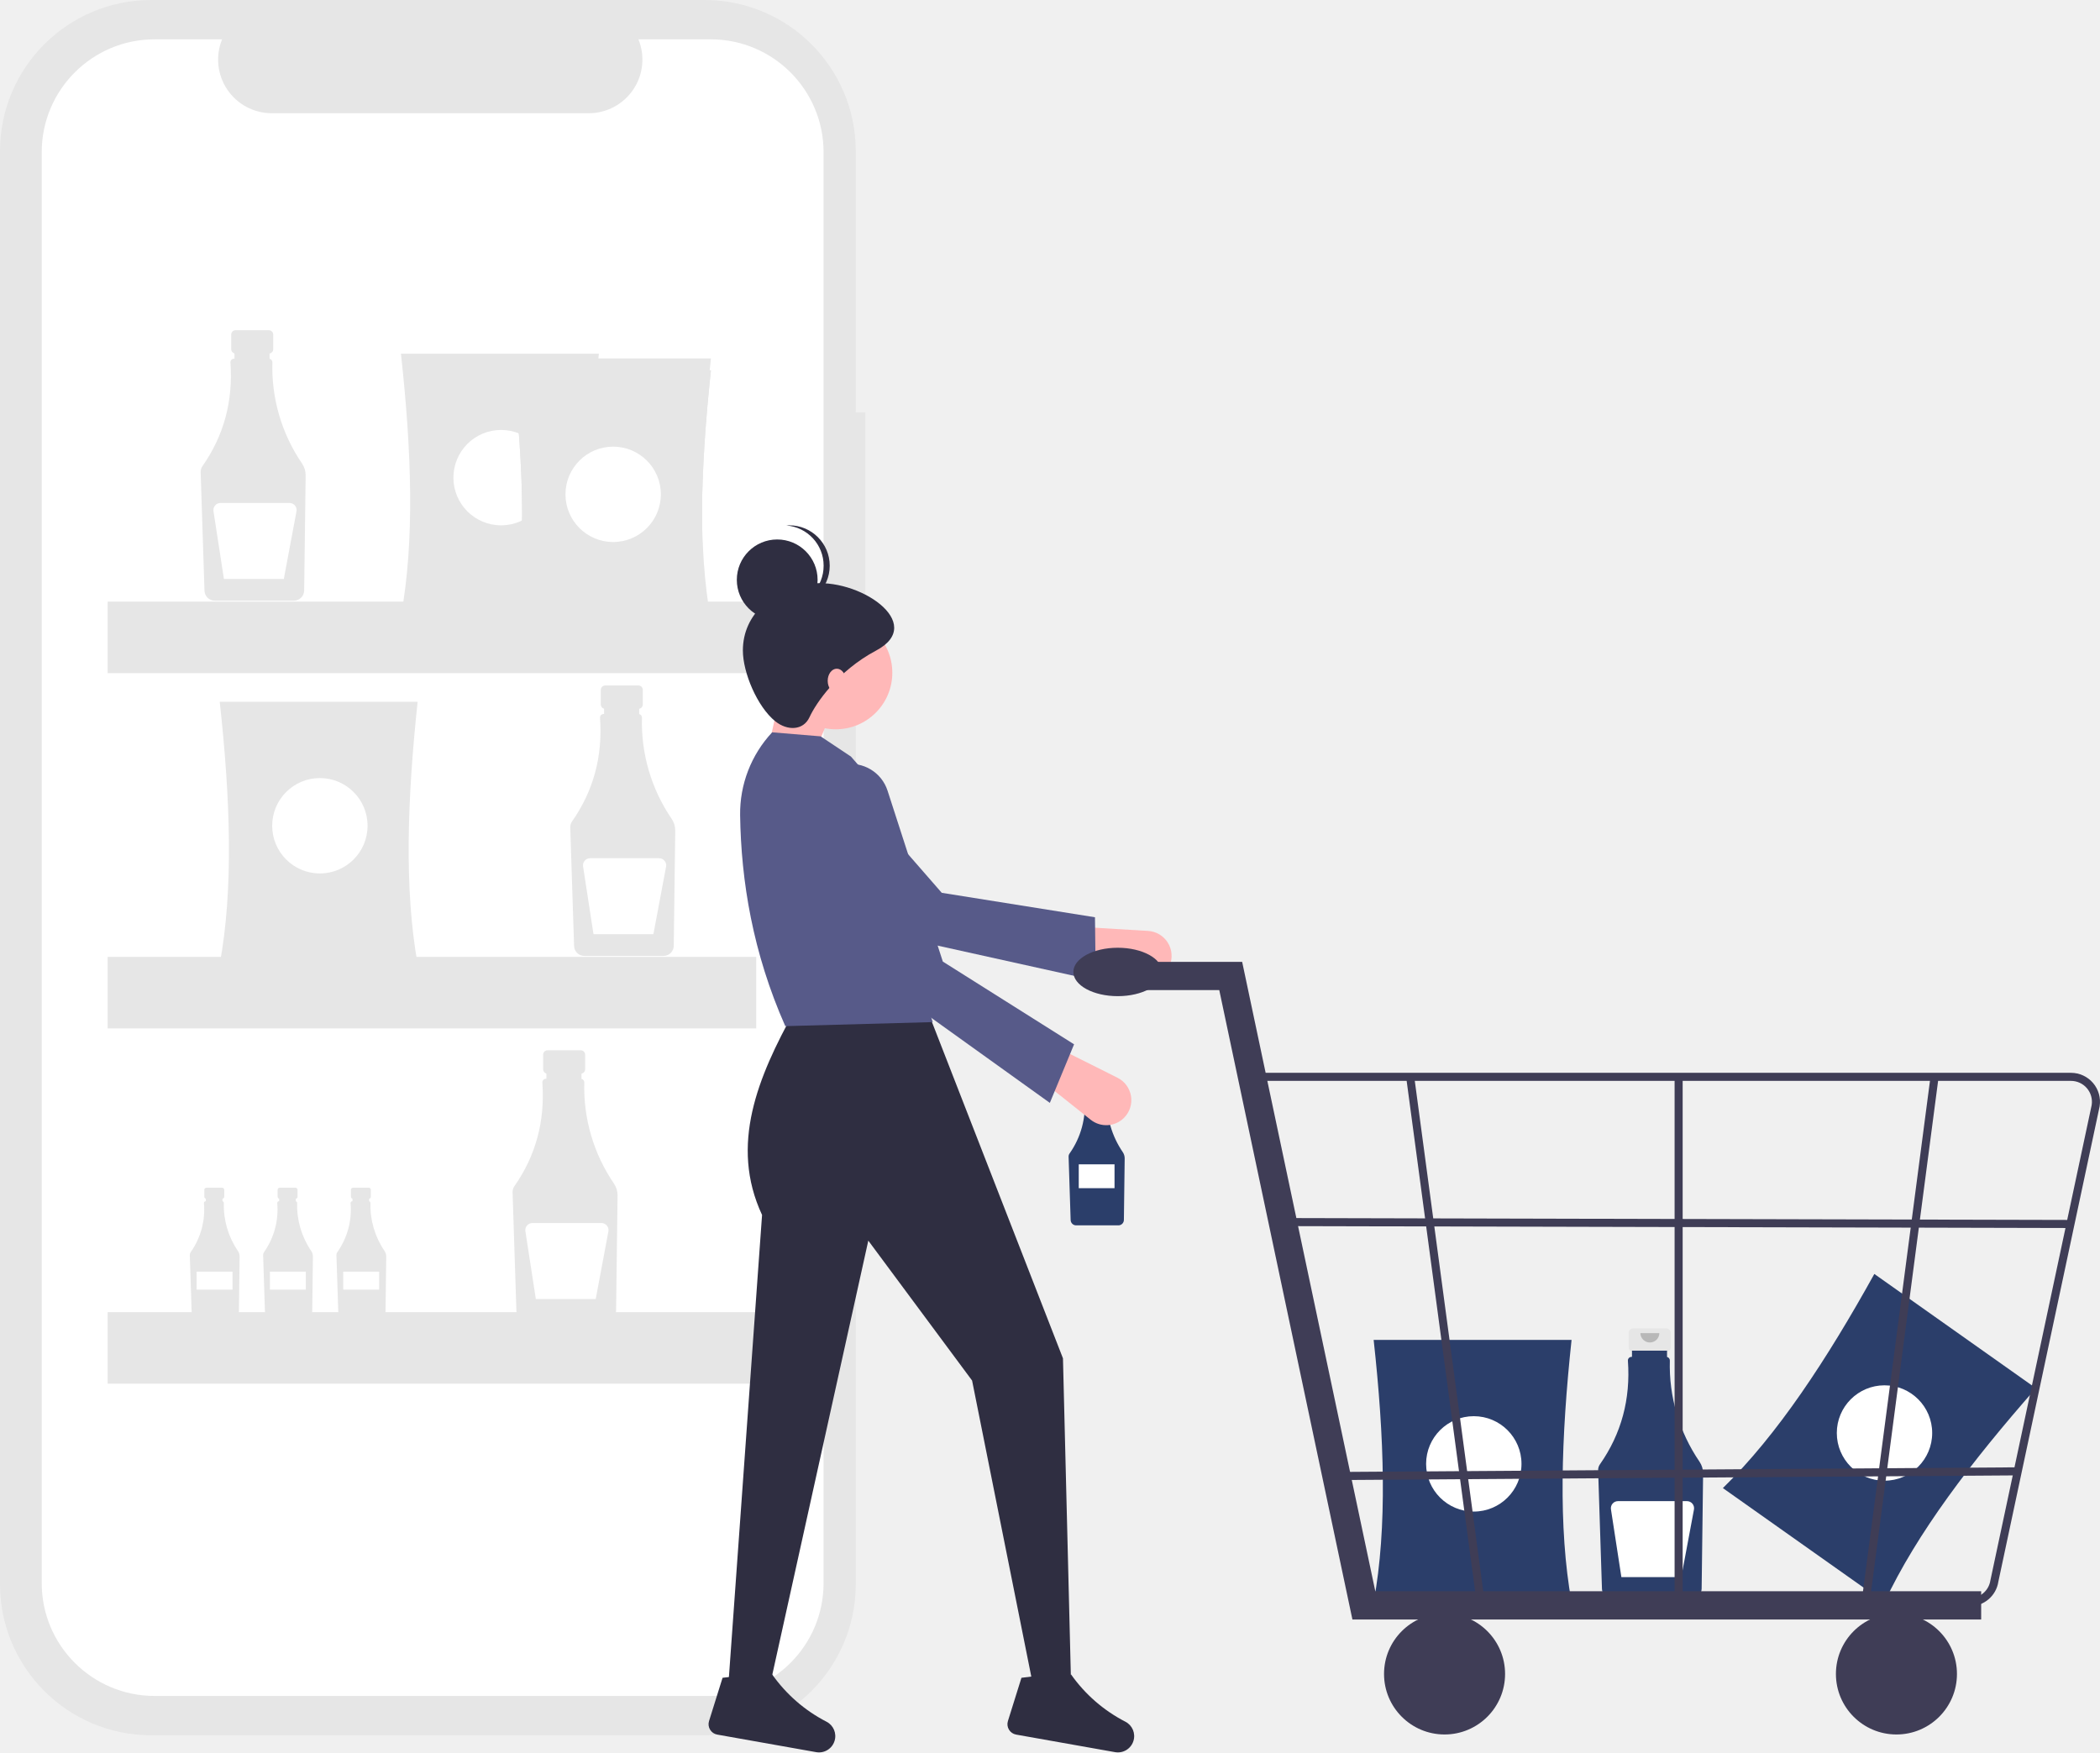
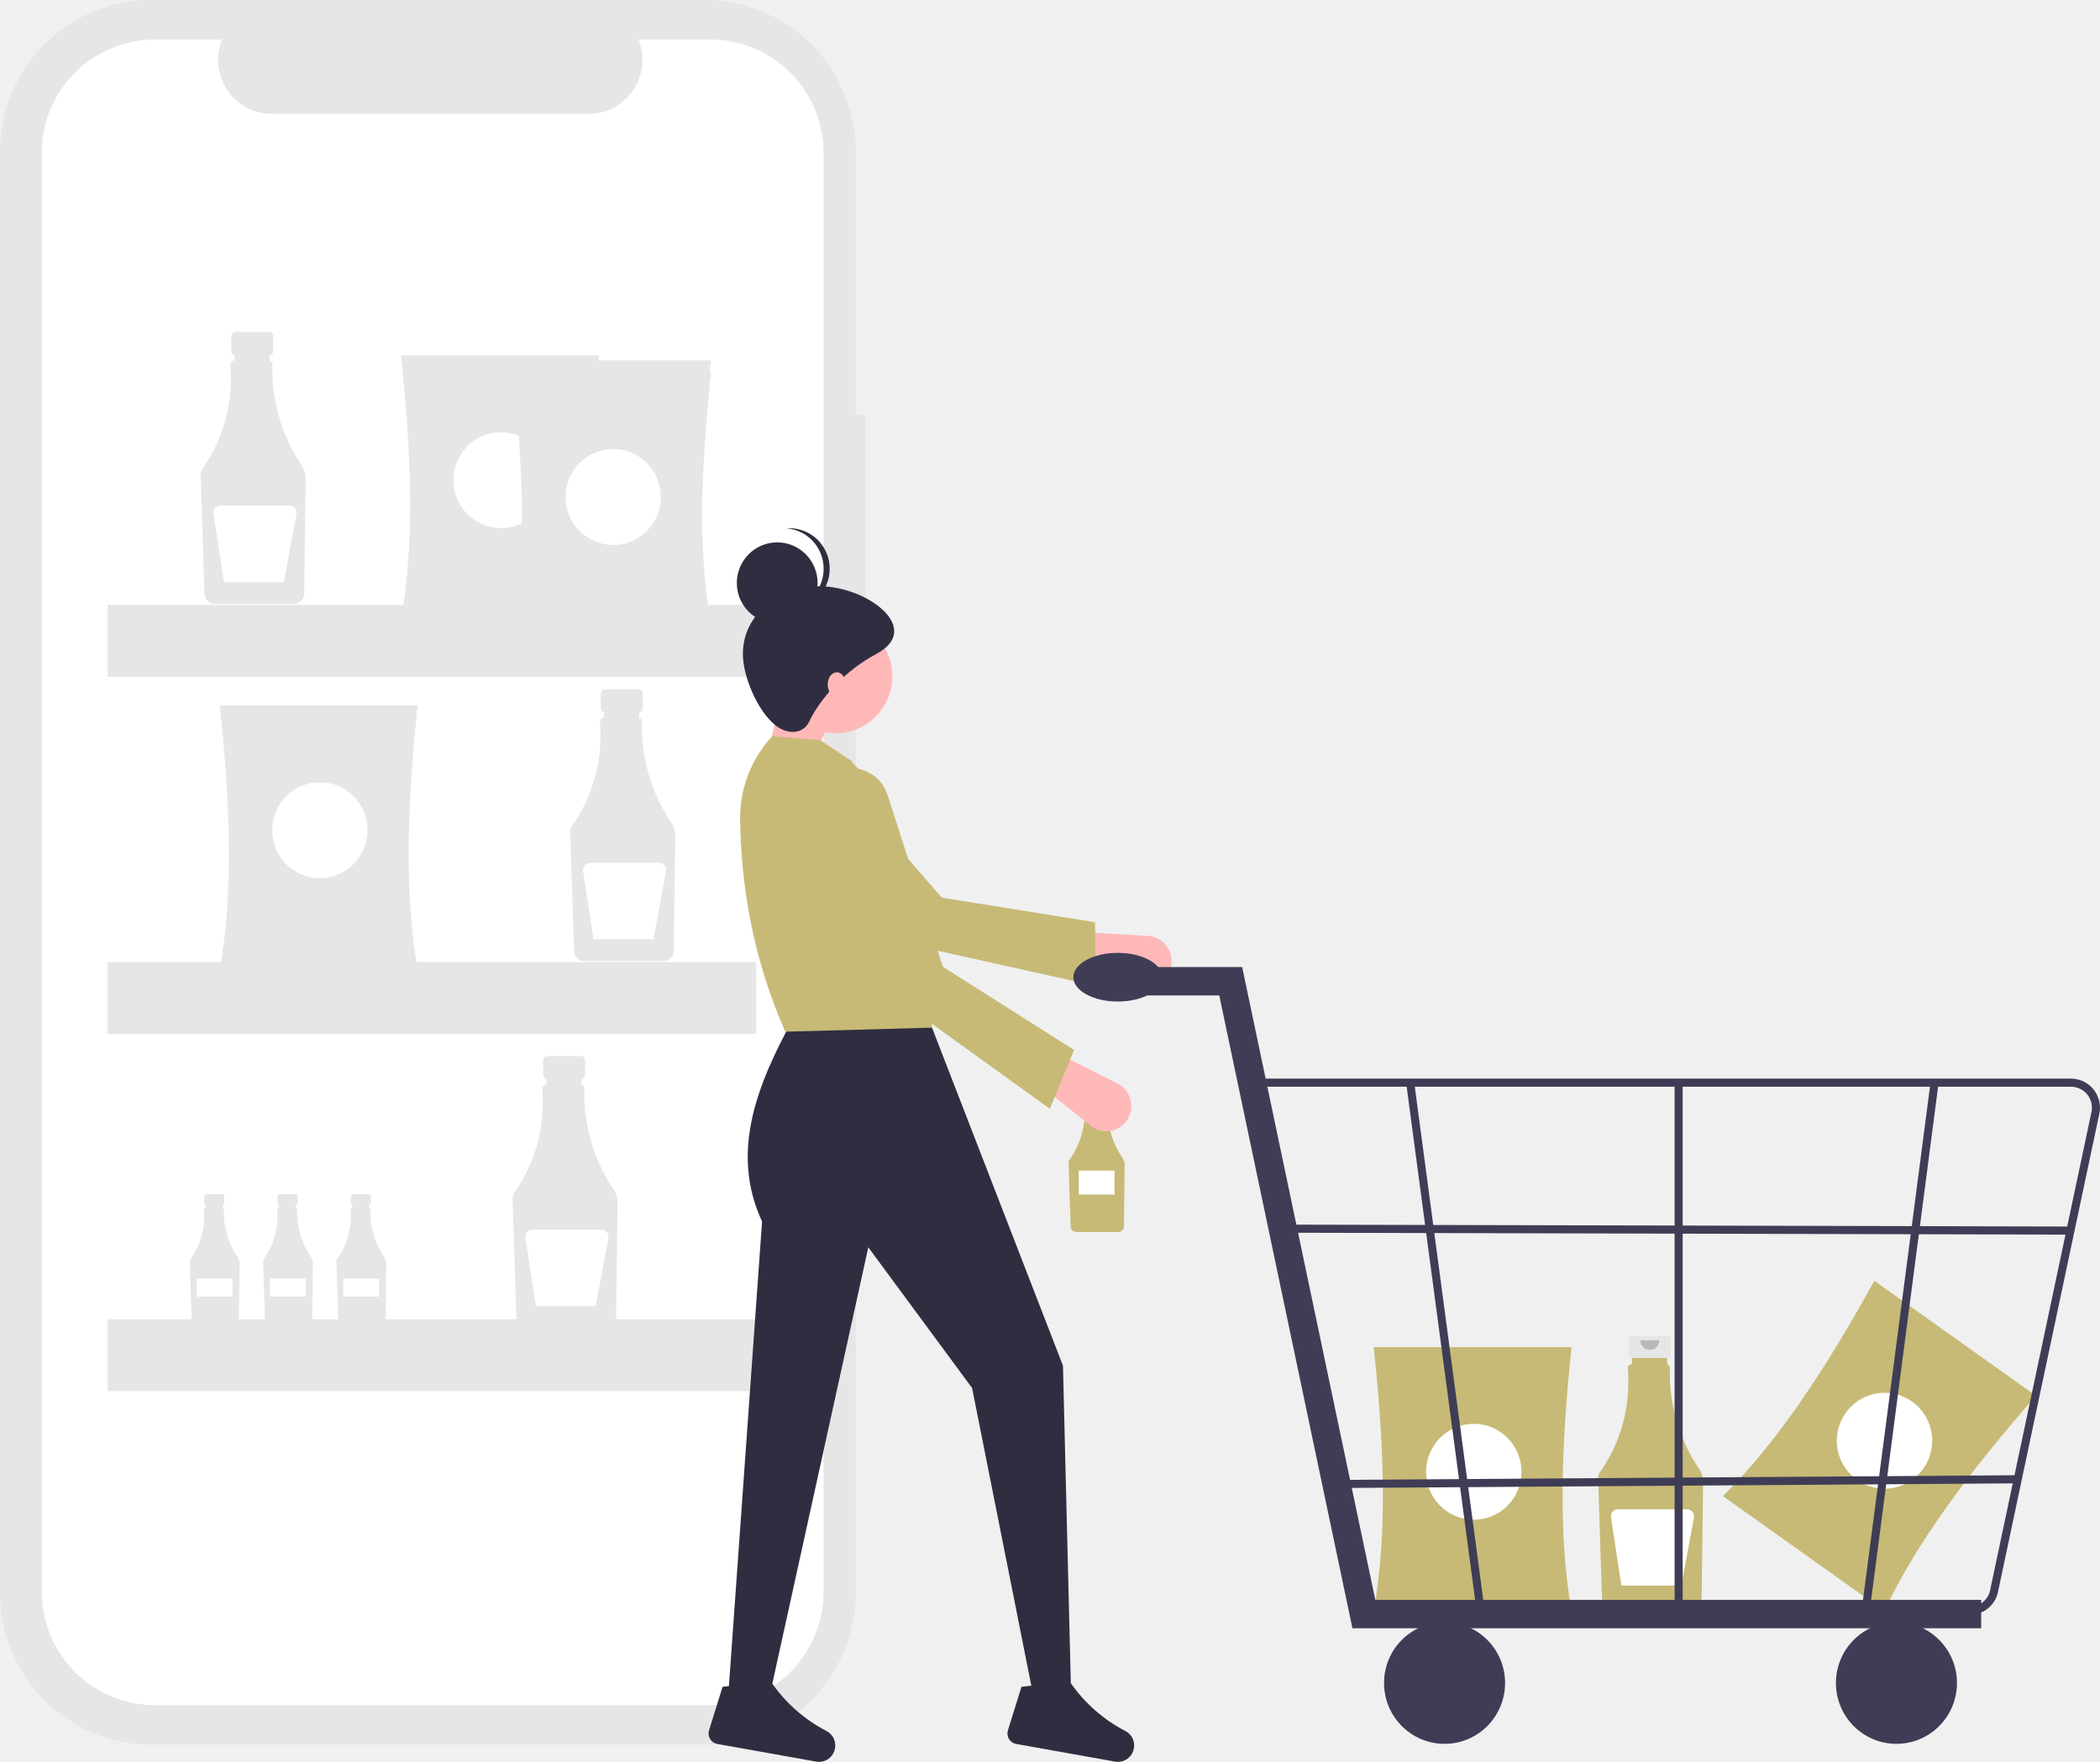
- <svg xmlns="http://www.w3.org/2000/svg" data-name="Layer 1" width="888" height="741.048" viewBox="0 0 888 741.048">
-   <path d="M521.896,253.856H517.864v-110.453a63.927,63.927,0,0,0-63.927-63.927H219.927A63.927,63.927,0,0,0,156,143.403V749.357A63.927,63.927,0,0,0,219.927,813.284H453.937a63.927,63.927,0,0,0,63.927-63.927V332.478h4.032Z" transform="translate(-156 -79.47583)" fill="#e6e6e6" />
-   <path d="M456.516,96.107h-30.546a22.681,22.681,0,0,1-21,31.247H270.91a22.681,22.681,0,0,1-21-31.247h-28.53a47.74,47.74,0,0,0-47.74,47.74V748.912a47.74,47.74,0,0,0,47.74,47.74H456.516a47.74,47.74,0,0,0,47.74-47.74V143.848A47.74,47.74,0,0,0,456.516,96.107Z" transform="translate(-156 -79.47583)" fill="#fff" />
-   <path d="M269.672,219.111H255.633a1.861,1.861,0,0,0-1.861,1.861v6.162a1.861,1.861,0,0,0,1.861,1.861h2.327v9.233h9.386v-9.233h2.327a1.861,1.861,0,0,0,1.861-1.861v-6.162A1.861,1.861,0,0,0,269.672,219.111Z" transform="translate(-156 -79.47583)" fill="#e6e6e6" />
-   <path d="M283.734,275.507a72.178,72.178,0,0,1-12.557-42.794,1.522,1.522,0,0,0-1.188-1.519v-2.663H255.162v2.626h-.204a1.521,1.521,0,0,0-1.519,1.523q0.0.055.004.111,1.752,24.425-11.833,43.808a4.193,4.193,0,0,0-.759,2.541l1.621,50.151a4.341,4.341,0,0,0,4.304,4.19h33.537a4.343,4.343,0,0,0,4.307-4.264l.625-48.693A8.788,8.788,0,0,0,283.734,275.507Z" transform="translate(-156 -79.47583)" fill="#e6e6e6" />
-   <path d="M278.425,292.166H249.234a2.997,2.997,0,0,0-2.962,3.453l4.411,28.673h25.33l5.358-28.577a2.997,2.997,0,0,0-2.946-3.549Z" transform="translate(-156 -79.47583)" fill="#fff" />
-   <path d="M425.957,369.345H411.917a1.861,1.861,0,0,0-1.861,1.861v6.162a1.861,1.861,0,0,0,1.861,1.861h2.327v9.233h9.386V379.23h2.327a1.861,1.861,0,0,0,1.861-1.861v-6.162A1.861,1.861,0,0,0,425.957,369.345Z" transform="translate(-156 -79.47583)" fill="#e6e6e6" />
-   <path d="M440.019,425.742a72.178,72.178,0,0,1-12.557-42.794,1.522,1.522,0,0,0-1.188-1.519V378.767H411.446v2.626h-.204a1.521,1.521,0,0,0-1.519,1.523q0.0.055.004.111,1.752,24.425-11.833,43.808a4.193,4.193,0,0,0-.759,2.541l1.621,50.151a4.341,4.341,0,0,0,4.304,4.19h33.537a4.343,4.343,0,0,0,4.307-4.264l.625-48.693A8.788,8.788,0,0,0,440.019,425.742Z" transform="translate(-156 -79.47583)" fill="#e6e6e6" />
-   <path d="M434.71,442.401H405.518a2.997,2.997,0,0,0-2.962,3.453l4.411,28.673h25.33l5.358-28.577a2.997,2.997,0,0,0-2.946-3.549Z" transform="translate(-156 -79.47583)" fill="#fff" />
-   <path d="M249.935,581.733h-6.659a.883.883,0,0,0-.883.883v2.923a.883.883,0,0,0,.883.883h1.104v4.38h4.452v-4.38H249.935a.883.883,0,0,0,.883-.883v-2.923A.883.883,0,0,0,249.935,581.733Z" transform="translate(-156 -79.47583)" fill="#e6e6e6" />
-   <path d="M256.605,608.484a34.237,34.237,0,0,1-5.956-20.299.722.722,0,0,0-.564-.721v-1.263H243.052v1.245h-.097a.722.722,0,0,0-.721.723q0,.026.002.053a31.246,31.246,0,0,1-5.613,20.78,1.989,1.989,0,0,0-.36,1.205l.769,23.789a2.059,2.059,0,0,0,2.042,1.988h15.908a2.06,2.06,0,0,0,2.043-2.023l.296-23.097A4.168,4.168,0,0,0,256.605,608.484Z" transform="translate(-156 -79.47583)" fill="#e6e6e6" />
-   <rect x="83.137" y="537.753" width="15.179" height="7.59" fill="#fff" />
-   <path d="M280.935,581.733h-6.659a.883.883,0,0,0-.883.883v2.923a.883.883,0,0,0,.883.883h1.104v4.38h4.452v-4.38H280.935a.883.883,0,0,0,.883-.883v-2.923A.883.883,0,0,0,280.935,581.733Z" transform="translate(-156 -79.47583)" fill="#e6e6e6" />
-   <path d="M287.605,608.484a34.237,34.237,0,0,1-5.956-20.299.722.722,0,0,0-.564-.721v-1.263H274.052v1.245h-.097a.722.722,0,0,0-.721.723q0,.026.002.053a31.246,31.246,0,0,1-5.613,20.78,1.989,1.989,0,0,0-.36,1.205l.769,23.789a2.059,2.059,0,0,0,2.042,1.988h15.908a2.06,2.06,0,0,0,2.043-2.023l.296-23.097A4.168,4.168,0,0,0,287.605,608.484Z" transform="translate(-156 -79.47583)" fill="#e6e6e6" />
-   <rect x="114.137" y="537.753" width="15.179" height="7.59" fill="#fff" />
-   <path d="M311.935,581.733h-6.659a.883.883,0,0,0-.883.883v2.923a.883.883,0,0,0,.883.883h1.104v4.38h4.452v-4.38H311.935a.883.883,0,0,0,.883-.883v-2.923A.883.883,0,0,0,311.935,581.733Z" transform="translate(-156 -79.47583)" fill="#e6e6e6" />
-   <path d="M318.605,608.484a34.237,34.237,0,0,1-5.956-20.299.722.722,0,0,0-.564-.721v-1.263H305.052v1.245h-.097a.722.722,0,0,0-.721.723q0,.026.002.053a31.246,31.246,0,0,1-5.613,20.78,1.989,1.989,0,0,0-.36,1.205l.769,23.789a2.059,2.059,0,0,0,2.042,1.988h15.908a2.06,2.06,0,0,0,2.043-2.023l.296-23.097A4.168,4.168,0,0,0,318.605,608.484Z" transform="translate(-156 -79.47583)" fill="#e6e6e6" />
-   <rect x="145.137" y="537.753" width="15.179" height="7.59" fill="#fff" />
-   <path d="M401.567,523.613H387.528a1.861,1.861,0,0,0-1.861,1.861v6.162a1.861,1.861,0,0,0,1.861,1.861h2.327v9.233h9.386v-9.233h2.327a1.861,1.861,0,0,0,1.861-1.861v-6.162A1.861,1.861,0,0,0,401.567,523.613Z" transform="translate(-156 -79.47583)" fill="#e6e6e6" />
-   <path d="M415.629,580.01a72.178,72.178,0,0,1-12.557-42.794,1.522,1.522,0,0,0-1.188-1.519v-2.663H387.057v2.626h-.204a1.521,1.521,0,0,0-1.519,1.523q0.0.055.004.111,1.752,24.425-11.833,43.808a4.193,4.193,0,0,0-.759,2.541l1.621,50.151a4.341,4.341,0,0,0,4.304,4.19h33.537a4.343,4.343,0,0,0,4.307-4.264l.625-48.693A8.788,8.788,0,0,0,415.629,580.01Z" transform="translate(-156 -79.47583)" fill="#e6e6e6" />
-   <path d="M410.32,596.668H381.129a2.997,2.997,0,0,0-2.962,3.453l4.411,28.673h25.33l5.358-28.577a2.997,2.997,0,0,0-2.946-3.549Z" transform="translate(-156 -79.47583)" fill="#fff" />
-   <path d="M409.232,339.938H325.544c5.851-31.633,4.505-69.832,0-110.911h83.688C404.847,270.107,403.536,308.305,409.232,339.938Z" transform="translate(-156 -79.47583)" fill="#e6e6e6" />
-   <circle cx="211.892" cy="201.982" r="20.166" fill="#fff" />
-   <path d="M332.602,487.148H248.914c5.851-31.633,4.505-69.832,0-110.911H332.602C328.217,417.316,326.907,455.515,332.602,487.148Z" transform="translate(-156 -79.47583)" fill="#e6e6e6" />
-   <circle cx="135.262" cy="349.192" r="20.166" fill="#fff" />
-   <path d="M456.621,346.996H372.933c5.851-31.633,4.505-69.832,0-110.911h83.688C452.236,277.165,450.926,315.363,456.621,346.996Z" transform="translate(-156 -79.47583)" fill="#e6e6e6" />
-   <circle cx="259.281" cy="209.04" r="20.166" fill="#fff" />
-   <path d="M456.621,341.955H372.933c5.851-31.633,4.505-69.832,0-110.911h83.688C452.236,272.123,450.926,310.322,456.621,341.955Z" transform="translate(-156 -79.47583)" fill="#e6e6e6" />
-   <circle cx="259.281" cy="203.998" r="20.166" fill="#fff" />
-   <path d="M456.621,346.996H372.933c5.851-31.633,4.505-69.832,0-110.911h83.688C452.236,277.165,450.926,315.363,456.621,346.996Z" transform="translate(-156 -79.47583)" fill="#e6e6e6" />
-   <circle cx="259.281" cy="209.04" r="20.166" fill="#fff" />
-   <rect x="45.525" y="254.413" width="274.254" height="30.249" fill="#e6e6e6" />
-   <rect x="45.525" y="404.647" width="274.254" height="30.249" fill="#e6e6e6" />
-   <rect x="45.525" y="554.882" width="274.254" height="30.249" fill="#e6e6e6" />
-   <path d="M952.855,757.075l-68.325-48.326c23.044-22.448,44.002-54.411,64.046-90.551l68.325,48.326C989.599,697.53,966.471,727.96,952.855,757.075Z" transform="translate(-156 -79.47583)" fill="#2b3e6a" />
-   <circle cx="796.873" cy="605.982" r="20.166" fill="#fff" />
-   <path d="M623.262,536.554h-7.5a.994.994,0,0,0-.994.994v3.292a.994.994,0,0,0,.994.994h1.243v4.932h5.014v-4.932h1.243a.994.994,0,0,0,.994-.994v-3.292A.994.994,0,0,0,623.262,536.554Z" transform="translate(-156 -79.47583)" fill="#e6e6e6" />
-   <path d="M630.774,566.682a38.558,38.558,0,0,1-6.708-22.861.813.813,0,0,0-.635-.812v-1.422h-7.921v1.403h-.109a.813.813,0,0,0-.812.814q0,.03.002.059a35.189,35.189,0,0,1-6.322,23.403,2.24,2.24,0,0,0-.405,1.357l.866,26.792a2.319,2.319,0,0,0,2.299,2.238h17.916a2.32,2.32,0,0,0,2.301-2.278l.334-26.012A4.695,4.695,0,0,0,630.774,566.682Z" transform="translate(-156 -79.47583)" fill="#2b3e6a" />
-   <path d="M621.699,537.627a2.145,2.145,0,0,1-4.291,0" transform="translate(-156 -79.47583)" opacity="0.2" style="isolation:isolate" />
-   <rect x="456.161" y="492.368" width="15.124" height="10.083" fill="#fff" />
-   <path d="M860.602,641.218H846.563a1.861,1.861,0,0,0-1.861,1.861v6.162a1.861,1.861,0,0,0,1.861,1.861h2.327v9.233h9.386v-9.233h2.327a1.861,1.861,0,0,0,1.861-1.861V643.079A1.861,1.861,0,0,0,860.602,641.218Z" transform="translate(-156 -79.47583)" fill="#e6e6e6" />
-   <path d="M874.664,697.615a72.178,72.178,0,0,1-12.557-42.794,1.522,1.522,0,0,0-1.188-1.519v-2.663H846.092v2.626h-.204a1.521,1.521,0,0,0-1.519,1.523q0.0.055.004.111,1.752,24.425-11.833,43.808a4.193,4.193,0,0,0-.759,2.541l1.621,50.151a4.341,4.341,0,0,0,4.304,4.19h33.537a4.343,4.343,0,0,0,4.307-4.264l.625-48.693A8.788,8.788,0,0,0,874.664,697.615Z" transform="translate(-156 -79.47583)" fill="#2b3e6a" />
-   <path d="M857.676,643.226a4.016,4.016,0,0,1-8.031,0" transform="translate(-156 -79.47583)" opacity="0.2" style="isolation:isolate" />
-   <path d="M869.355,714.273H840.164a2.997,2.997,0,0,0-2.962,3.453l4.411,28.673h25.33l5.358-28.577a2.997,2.997,0,0,0-2.946-3.549Z" transform="translate(-156 -79.47583)" fill="#fff" />
-   <path d="M820.546,756.996H736.858c5.851-31.633,4.505-69.832,0-110.911H820.546C816.161,687.164,814.851,725.362,820.546,756.996Z" transform="translate(-156 -79.47583)" fill="#2b3e6a" />
-   <circle cx="623.206" cy="619.039" r="20.166" fill="#fff" />
-   <polygon points="322.243 328.466 341.03 326.758 352.986 297.724 331.637 285.768 322.243 328.466" fill="#ffb8b8" />
-   <path d="M650.66,487.65v0a10.593,10.593,0,0,0-9.202-14.517l-29.17-1.739-4.295,14.282,30.029,8.247A10.593,10.593,0,0,0,650.66,487.65Z" transform="translate(-156 -79.47583)" fill="#ffb8b8" />
-   <path d="M619.339,494.163l-.321-26.8-64.793-10.339L504.31,399.777a16.338,16.338,0,0,0-21.294-2.912l0,0a16.338,16.338,0,0,0-2.846,24.922l41.18,50.678Z" transform="translate(-156 -79.47583)" fill="#575a89" />
-   <path d="M463.726,795.643h17.079L523.168,604.109l43.887,59.169,25.619,128.095h16.225l-3.416-137.488-57.216-146.882H491.906c-15.402,27.874-27.485,56.608-13.663,86.251Z" transform="translate(-156 -79.47583)" fill="#2f2e41" />
-   <path d="M582.204,807.276a4.457,4.457,0,0,0,3.476,5.718l41.793,7.417a6.876,6.876,0,0,0,7.801-4.713h0a6.834,6.834,0,0,0-3.342-8.126,63.902,63.902,0,0,1-23.048-20.038c-4.593,4.277-9.727,3.875-15.179.723l-5.782.723Z" transform="translate(-156 -79.47583)" fill="#2f2e41" />
-   <path d="M455.818,807.276a4.457,4.457,0,0,0,3.476,5.718l41.793,7.417a6.876,6.876,0,0,0,7.801-4.713h0a6.834,6.834,0,0,0-3.342-8.126,63.902,63.902,0,0,1-23.048-20.038c-4.593,4.277-9.727,3.875-15.179.723l-5.782.723Z" transform="translate(-156 -79.47583)" fill="#2f2e41" />
-   <circle cx="353.413" cy="284.487" r="23.911" fill="#ffb8b8" />
-   <path d="M488.064,513.407,550.403,511.699l-18.308-57.62c11.377-18.239-.073-36.46-16.278-54.677l-12.809-8.54-20.495-1.708h0a50.314,50.314,0,0,0-13.549,35.05C469.369,452.032,474.297,482.324,488.064,513.407Z" transform="translate(-156 -79.47583)" fill="#575a89" />
-   <path d="M631.291,552.192h0a10.593,10.593,0,0,0-2.749-16.966L602.409,522.151l-9.567,11.441,24.363,19.395A10.593,10.593,0,0,0,631.291,552.192Z" transform="translate(-156 -79.47583)" fill="#ffb8b8" />
-   <path d="M599.933,545.858l10.248-24.765-55.502-34.994-23.37-72.268a16.338,16.338,0,0,0-18.432-11.054h0a16.338,16.338,0,0,0-12.421,21.793l17.923,62.791Z" transform="translate(-156 -79.47583)" fill="#575a89" />
-   <path d="M470.13,354.569c0,9.304,6.042,23.712,13.663,29.889,5.128,4.156,11.905,3.981,14.517-1.708,2.68-5.836,11.919-19.552,28.181-28.181,21.678-11.503-7.688-31.182-28.181-28.181C482.911,328.643,470.13,339.005,470.13,354.569Z" transform="translate(-156 -79.47583)" fill="#2f2e41" />
-   <circle cx="328.648" cy="245.205" r="17.079" fill="#2f2e41" />
-   <path d="M504.289,318.703a17.069,17.069,0,0,0-15.798-17.015c.424-.032.849-.065,1.281-.065a17.079,17.079,0,0,1,0,34.159c-.432,0-.857-.033-1.281-.065A17.069,17.069,0,0,0,504.289,318.703Z" transform="translate(-156 -79.47583)" fill="#2f2e41" />
-   <ellipse cx="353.84" cy="287.903" rx="3.843" ry="5.124" fill="#ffb8b8" />
-   <polygon points="837.751 684.845 571.879 684.845 515.578 418.694 467.529 418.694 467.529 406.752 525.258 406.752 581.559 672.902 837.751 672.902 837.751 684.845" fill="#3f3d56" />
-   <circle cx="610.841" cy="707.877" r="25.591" fill="#3f3d56" />
-   <circle cx="801.923" cy="707.877" r="25.591" fill="#3f3d56" />
-   <path d="M988.903,758.697H730.225L684.584,533.145h347.151a12.265,12.265,0,0,1,12.116,14.167l-42.833,201.025A12.204,12.204,0,0,1,988.903,758.697Zm-255.869-3.412H988.903a8.806,8.806,0,0,0,8.742-7.477l42.833-201.025a8.85,8.85,0,0,0-8.744-10.225H688.726Z" transform="translate(-156 -79.47583)" fill="#3f3d56" />
-   <polygon points="624.513 678.499 594.623 455.653 597.989 455.097 627.879 677.943 624.513 678.499" fill="#3f3d56" />
-   <polygon points="790.712 676.788 787.343 676.242 816.36 455.102 819.729 455.648 790.712 676.788" fill="#3f3d56" />
-   <rect x="708.115" y="455.375" width="3.412" height="222.846" fill="#3f3d56" />
-   <rect x="865.451" y="431.522" width="3.412" height="330.296" transform="translate(112.3889 1382.904) rotate(-89.86127)" fill="#3f3d56" />
-   <rect x="718.838" y="700.962" width="290.178" height="3.412" transform="translate(-160.7831 -73.5538) rotate(-0.39166)" fill="#3f3d56" />
-   <ellipse cx="472.648" cy="411.017" rx="18.767" ry="10.237" fill="#3f3d56" />
+ <svg xmlns="http://www.w3.org/2000/svg" width="230" height="193" viewBox="0 0 230 193" fill="none">
+   <g clip-path="url(#clip0_7_77)">
+     <path d="M94.77 45.416H93.726V16.649C93.726 14.463 93.298 12.298 92.466 10.278C91.634 8.258 90.414 6.422 88.876 4.876C87.339 3.33 85.514 2.104 83.505 1.267C81.496 0.431 79.343 -3.73579e-05 77.168 -3.05175e-05H16.558C14.383 -3.73579e-05 12.23 0.431 10.221 1.267C8.213 2.104 6.387 3.33 4.85 4.876C3.312 6.422 2.092 8.258 1.26 10.278C0.428 12.298 -3.40136e-06 14.463 0 16.649V174.465C-2.04081e-06 176.651 0.428 178.816 1.26 180.836C2.092 182.856 3.312 184.692 4.85 186.238C6.387 187.784 8.213 189.01 10.221 189.847C12.23 190.684 14.383 191.114 16.558 191.114H77.168C79.343 191.114 81.496 190.684 83.505 189.847C85.514 189.01 87.339 187.784 88.876 186.238C90.414 184.692 91.634 182.856 92.466 180.836C93.298 178.816 93.726 176.651 93.726 174.465V65.892H94.77V45.416Z" fill="#E6E6E6" />
+     <path d="M77.836 4.332H69.925C70.289 5.229 70.427 6.202 70.329 7.165C70.231 8.129 69.898 9.053 69.361 9.857C68.824 10.662 68.098 11.32 67.248 11.776C66.397 12.231 65.449 12.47 64.486 12.47H29.763C28.799 12.47 27.851 12.231 27 11.776C26.15 11.32 25.424 10.662 24.887 9.857C24.35 9.053 24.017 8.129 23.919 7.165C23.821 6.202 23.96 5.229 24.323 4.332H16.934C15.31 4.332 13.702 4.653 12.202 5.278C10.702 5.903 9.339 6.819 8.19 7.973C7.042 9.128 6.131 10.498 5.51 12.007C4.889 13.515 4.569 15.132 4.569 16.765V174.349C4.569 175.982 4.889 177.599 5.51 179.107C6.131 180.616 7.042 181.987 8.19 183.141C9.339 184.296 10.702 185.211 12.202 185.836C13.702 186.461 15.31 186.783 16.934 186.783H77.836C79.46 186.783 81.068 186.461 82.568 185.836C84.069 185.211 85.432 184.296 86.58 183.141C87.728 181.987 88.639 180.616 89.26 179.107C89.882 177.599 90.202 175.982 90.202 174.349V16.765C90.202 15.132 89.882 13.515 89.26 12.007C88.639 10.498 87.728 9.128 86.58 7.973C85.432 6.819 84.069 5.903 82.568 5.278C81.068 4.653 79.46 4.332 77.836 4.332Z" fill="white" />
+     <path d="M29.442 36.367H25.806C25.678 36.367 25.555 36.418 25.465 36.509C25.375 36.6 25.324 36.723 25.324 36.852V38.456C25.324 38.585 25.375 38.708 25.465 38.799C25.555 38.89 25.678 38.941 25.806 38.941H26.409V41.346H28.84V38.941H29.442C29.57 38.941 29.693 38.89 29.783 38.799C29.873 38.708 29.924 38.585 29.924 38.456V36.852C29.924 36.723 29.873 36.6 29.783 36.509C29.693 36.418 29.57 36.367 29.442 36.367Z" fill="#E6E6E6" />
+     <path d="M33.084 51.055C30.857 47.778 29.719 43.877 29.832 39.91C29.834 39.818 29.805 39.729 29.748 39.657C29.692 39.584 29.613 39.534 29.524 39.514V38.821H25.684V39.504H25.631C25.526 39.505 25.426 39.546 25.352 39.621C25.279 39.695 25.237 39.796 25.237 39.901C25.237 39.911 25.238 39.92 25.238 39.93C25.541 44.171 24.519 47.974 22.174 51.339C22.038 51.533 21.97 51.765 21.977 52.001L22.397 65.062C22.407 65.354 22.529 65.63 22.736 65.833C22.944 66.037 23.222 66.151 23.512 66.154H32.198C32.491 66.151 32.772 66.034 32.98 65.827C33.189 65.619 33.308 65.338 33.314 65.043L33.475 52.362C33.48 51.896 33.344 51.44 33.084 51.055Z" fill="#E6E6E6" />
+     <path d="M31.709 55.393H24.148C24.036 55.393 23.926 55.418 23.824 55.465C23.723 55.512 23.632 55.58 23.559 55.666C23.486 55.751 23.433 55.851 23.402 55.96C23.371 56.068 23.364 56.181 23.381 56.293L24.524 63.76H31.084L32.472 56.318C32.493 56.205 32.489 56.089 32.461 55.978C32.432 55.867 32.379 55.764 32.307 55.675C32.234 55.587 32.142 55.516 32.039 55.468C31.936 55.419 31.823 55.393 31.709 55.393Z" fill="white" />
+     <path d="M69.921 75.494H66.285C66.157 75.494 66.034 75.545 65.944 75.636C65.854 75.727 65.803 75.85 65.803 75.979V77.584C65.803 77.712 65.854 77.836 65.944 77.927C66.034 78.017 66.157 78.069 66.285 78.069H66.888V80.473H69.319V78.069H69.921C70.049 78.069 70.172 78.017 70.262 77.927C70.353 77.836 70.403 77.712 70.403 77.584V75.979C70.403 75.85 70.353 75.727 70.262 75.636C70.172 75.545 70.049 75.494 69.921 75.494Z" fill="#E6E6E6" />
+     <path d="M73.563 90.182C71.336 86.906 70.198 83.004 70.311 79.037C70.313 78.945 70.284 78.856 70.227 78.784C70.171 78.712 70.092 78.661 70.003 78.641V77.948H66.163V78.632H66.11C66.058 78.632 66.007 78.642 65.959 78.662C65.911 78.682 65.868 78.711 65.832 78.748C65.795 78.785 65.766 78.829 65.746 78.877C65.727 78.925 65.716 78.976 65.716 79.028C65.716 79.038 65.717 79.048 65.718 79.057C66.02 83.298 64.998 87.101 62.653 90.467C62.517 90.66 62.449 90.892 62.456 91.128L62.876 104.19C62.886 104.481 63.008 104.757 63.215 104.961C63.423 105.164 63.701 105.279 63.991 105.281H72.677C72.97 105.279 73.251 105.161 73.46 104.954C73.668 104.747 73.787 104.465 73.793 104.171L73.955 91.489C73.959 91.024 73.823 90.568 73.563 90.182Z" fill="#E6E6E6" />
+     <path d="M72.188 94.521H64.627C64.516 94.521 64.405 94.545 64.303 94.592C64.201 94.639 64.111 94.708 64.038 94.793C63.965 94.879 63.912 94.979 63.881 95.087C63.85 95.195 63.843 95.309 63.86 95.42L65.003 102.888H71.564L72.951 95.445C72.972 95.332 72.968 95.216 72.94 95.106C72.911 94.995 72.859 94.891 72.786 94.803C72.713 94.715 72.621 94.644 72.518 94.595C72.415 94.546 72.302 94.521 72.188 94.521H72.188Z" fill="white" />
+     <path d="M24.33 130.809H22.605C22.544 130.809 22.486 130.833 22.443 130.876C22.401 130.919 22.377 130.978 22.377 131.039V131.8C22.377 131.861 22.401 131.919 22.443 131.963C22.486 132.006 22.544 132.03 22.605 132.03H22.891V133.171H24.044V132.03H24.33C24.391 132.03 24.449 132.006 24.492 131.963C24.535 131.919 24.559 131.861 24.559 131.8V131.039C24.559 130.978 24.535 130.919 24.492 130.876C24.449 130.833 24.391 130.809 24.33 130.809Z" fill="#E6E6E6" />
+     <path d="M26.058 137.776C25.001 136.222 24.461 134.371 24.515 132.489C24.516 132.446 24.502 132.403 24.475 132.369C24.449 132.335 24.411 132.311 24.369 132.302V131.973H22.547V132.297H22.522C22.498 132.297 22.473 132.302 22.451 132.311C22.428 132.321 22.407 132.335 22.39 132.352C22.373 132.37 22.359 132.39 22.35 132.413C22.34 132.436 22.335 132.461 22.335 132.485C22.335 132.49 22.336 132.494 22.336 132.499C22.504 134.419 21.989 136.337 20.882 137.911C20.818 138.003 20.785 138.113 20.789 138.225L20.988 144.42C20.993 144.559 21.051 144.69 21.149 144.786C21.248 144.883 21.379 144.937 21.517 144.938H25.637C25.776 144.937 25.91 144.881 26.008 144.783C26.107 144.684 26.164 144.551 26.166 144.411L26.243 138.396C26.245 138.175 26.181 137.959 26.058 137.776Z" fill="#E6E6E6" />
+     <path d="M25.465 140.053H21.533V142.03H25.465V140.053Z" fill="white" />
+     <path d="M32.359 130.809H30.634C30.574 130.809 30.516 130.833 30.473 130.876C30.43 130.919 30.406 130.978 30.406 131.039V131.8C30.406 131.861 30.43 131.919 30.473 131.963C30.516 132.006 30.574 132.03 30.634 132.03H30.92V133.171H32.074V132.03H32.359C32.42 132.03 32.478 132.006 32.521 131.963C32.564 131.919 32.588 131.861 32.588 131.8V131.039C32.588 130.978 32.564 130.919 32.521 130.876C32.478 130.833 32.42 130.809 32.359 130.809Z" fill="#E6E6E6" />
+     <path d="M34.087 137.776C33.031 136.222 32.49 134.371 32.544 132.489C32.545 132.446 32.531 132.403 32.505 132.369C32.478 132.335 32.44 132.311 32.398 132.302V131.973H30.576V132.297H30.551C30.527 132.297 30.503 132.302 30.48 132.311C30.457 132.321 30.437 132.335 30.419 132.352C30.402 132.37 30.388 132.39 30.379 132.413C30.369 132.436 30.365 132.461 30.365 132.485C30.365 132.49 30.365 132.494 30.365 132.499C30.533 134.419 30.018 136.337 28.911 137.911C28.847 138.003 28.815 138.113 28.818 138.225L29.017 144.42C29.022 144.559 29.08 144.69 29.178 144.786C29.277 144.883 29.409 144.937 29.546 144.938H33.667C33.806 144.937 33.939 144.881 34.038 144.783C34.136 144.684 34.193 144.551 34.196 144.411L34.273 138.396C34.275 138.175 34.21 137.959 34.087 137.776Z" fill="#E6E6E6" />
+     <path d="M33.494 140.053H29.562V142.03H33.494V140.053Z" fill="white" />
+     <path d="M40.389 130.809H38.664C38.603 130.809 38.545 130.833 38.502 130.876C38.459 130.919 38.435 130.978 38.435 131.039V131.8C38.435 131.861 38.459 131.919 38.502 131.963C38.545 132.006 38.603 132.03 38.664 132.03H38.95V133.171H40.103V132.03H40.389C40.449 132.03 40.507 132.006 40.55 131.963C40.593 131.919 40.617 131.861 40.617 131.8V131.039C40.617 130.978 40.593 130.919 40.55 130.876C40.507 130.833 40.449 130.809 40.389 130.809Z" fill="#E6E6E6" />
+     <path d="M42.116 137.776C41.06 136.222 40.52 134.371 40.574 132.489C40.574 132.446 40.56 132.403 40.534 132.369C40.507 132.335 40.47 132.311 40.428 132.302V131.973H38.606V132.297H38.581C38.556 132.297 38.532 132.302 38.509 132.311C38.486 132.321 38.466 132.335 38.449 132.352C38.431 132.37 38.417 132.39 38.408 132.413C38.399 132.436 38.394 132.461 38.394 132.485C38.394 132.49 38.394 132.494 38.395 132.499C38.563 134.419 38.047 136.337 36.941 137.911C36.877 138.003 36.844 138.113 36.847 138.225L37.047 144.42C37.051 144.559 37.109 144.69 37.208 144.786C37.306 144.883 37.438 144.937 37.575 144.938H41.696C41.835 144.937 41.968 144.881 42.067 144.783C42.166 144.684 42.222 144.551 42.225 144.411L42.302 138.396C42.304 138.175 42.239 137.959 42.116 137.776Z" fill="#E6E6E6" />
+     <path d="M41.523 140.053H37.592V142.03H41.523V140.053Z" fill="white" />
+     <path d="M63.604 115.672H59.968C59.904 115.672 59.842 115.684 59.783 115.709C59.725 115.733 59.672 115.769 59.627 115.814C59.582 115.859 59.547 115.912 59.522 115.971C59.498 116.03 59.486 116.093 59.486 116.157V117.762C59.486 117.89 59.536 118.013 59.627 118.104C59.717 118.195 59.84 118.246 59.968 118.246H60.57V120.651H63.002V118.246H63.604C63.732 118.246 63.855 118.195 63.945 118.104C64.035 118.013 64.086 117.89 64.086 117.762V116.157C64.086 116.093 64.074 116.03 64.049 115.971C64.025 115.912 63.99 115.859 63.945 115.814C63.9 115.769 63.847 115.733 63.789 115.709C63.73 115.684 63.667 115.672 63.604 115.672Z" fill="#E6E6E6" />
+     <path d="M67.246 130.36C65.019 127.083 63.881 123.182 63.994 119.215C63.996 119.123 63.966 119.034 63.91 118.962C63.854 118.89 63.775 118.839 63.686 118.819V118.126H59.846V118.809H59.793C59.741 118.81 59.69 118.82 59.642 118.84C59.594 118.86 59.551 118.889 59.514 118.926C59.478 118.963 59.449 119.006 59.429 119.055C59.409 119.103 59.399 119.154 59.399 119.206C59.399 119.216 59.4 119.225 59.4 119.235C59.703 123.476 58.681 127.279 56.335 130.644C56.2 130.838 56.132 131.07 56.139 131.306L56.559 144.368C56.569 144.659 56.691 144.935 56.898 145.139C57.106 145.342 57.384 145.457 57.674 145.459H66.36C66.653 145.457 66.934 145.339 67.142 145.132C67.351 144.924 67.47 144.643 67.476 144.348L67.638 131.667C67.642 131.201 67.506 130.745 67.246 130.36Z" fill="#E6E6E6" />
+     <path d="M65.871 134.699H58.31C58.198 134.699 58.088 134.723 57.986 134.77C57.884 134.817 57.794 134.885 57.721 134.971C57.648 135.056 57.595 135.157 57.564 135.265C57.533 135.373 57.526 135.487 57.543 135.598L58.686 143.066H65.246L66.634 135.623C66.655 135.51 66.651 135.394 66.623 135.283C66.594 135.172 66.541 135.069 66.469 134.981C66.396 134.892 66.304 134.821 66.201 134.773C66.098 134.724 65.985 134.699 65.871 134.699Z" fill="white" />
+     <path d="M65.589 67.835H43.913C45.429 59.597 45.08 49.648 43.913 38.949H65.589C64.454 49.648 64.114 59.597 65.589 67.835Z" fill="#E6E6E6" />
+     <path d="M54.882 57.856C57.767 57.856 60.105 55.505 60.105 52.605C60.105 49.704 57.767 47.352 54.882 47.352C51.997 47.352 49.659 49.704 49.659 52.605C49.659 55.505 51.997 57.856 54.882 57.856Z" fill="white" />
+     <path d="M45.742 106.175H24.066C25.581 97.936 25.232 87.988 24.066 77.289H45.742C44.606 87.988 44.266 97.936 45.742 106.175Z" fill="#E6E6E6" />
+     <path d="M35.034 96.196C37.919 96.196 40.257 93.845 40.257 90.944C40.257 88.043 37.919 85.692 35.034 85.692C32.15 85.692 29.811 88.043 29.811 90.944C29.811 93.845 32.15 96.196 35.034 96.196Z" fill="white" />
+     <path d="M77.864 69.674H56.188C57.703 61.435 57.355 51.486 56.188 40.788H77.864C76.728 51.486 76.388 61.435 77.864 69.674Z" fill="#E6E6E6" />
+     <path d="M67.156 59.695C70.041 59.695 72.379 57.343 72.379 54.443C72.379 51.542 70.041 49.191 67.156 49.191C64.272 49.191 61.933 51.542 61.933 54.443C61.933 57.343 64.272 59.695 67.156 59.695Z" fill="white" />
+     <path d="M77.864 68.361H56.188C57.703 60.122 57.355 50.173 56.188 39.474H77.864C76.728 50.173 76.388 60.122 77.864 68.361Z" fill="#E6E6E6" />
+     <path d="M67.156 58.382C70.041 58.382 72.379 56.03 72.379 53.13C72.379 50.229 70.041 47.878 67.156 47.878C64.272 47.878 61.933 50.229 61.933 53.13C61.933 56.03 64.272 58.382 67.156 58.382Z" fill="white" />
+     <path d="M77.864 69.674H56.188C57.703 61.435 57.355 51.486 56.188 40.788H77.864C76.728 51.486 76.388 61.435 77.864 69.674Z" fill="#E6E6E6" />
+     <path d="M67.156 59.695C70.041 59.695 72.379 57.343 72.379 54.443C72.379 51.542 70.041 49.191 67.156 49.191C64.272 49.191 61.933 51.542 61.933 54.443C61.933 57.343 64.272 59.695 67.156 59.695Z" fill="white" />
+     <path d="M82.826 66.26H11.791V74.138H82.826V66.26Z" fill="#E6E6E6" />
+     <path d="M82.826 105.387H11.791V113.265H82.826V105.387Z" fill="#E6E6E6" />
+     <path d="M82.826 144.514H11.791V152.392H82.826V144.514Z" fill="#E6E6E6" />
+     <path d="M206.393 176.475L188.696 163.889C194.664 158.043 200.093 149.718 205.284 140.306L222.981 152.892C215.91 160.967 209.919 168.892 206.393 176.475Z" fill="#C7BA76" />
+     <path d="M206.397 163.075C209.282 163.075 211.62 160.724 211.62 157.823C211.62 154.923 209.282 152.571 206.397 152.571C203.513 152.571 201.174 154.923 201.174 157.823C201.174 160.724 203.513 163.075 206.397 163.075Z" fill="white" />
+     <path d="M121.025 119.042H119.083C119.014 119.042 118.949 119.07 118.9 119.118C118.852 119.167 118.825 119.233 118.825 119.301V120.159C118.825 120.193 118.832 120.226 118.845 120.258C118.858 120.289 118.877 120.318 118.9 120.342C118.924 120.366 118.953 120.385 118.984 120.398C119.015 120.411 119.049 120.418 119.083 120.418H119.405V121.702H120.703V120.418H121.025C121.093 120.418 121.159 120.39 121.207 120.342C121.256 120.293 121.283 120.227 121.283 120.159V119.301C121.283 119.233 121.256 119.167 121.207 119.118C121.159 119.07 121.093 119.042 121.025 119.042Z" fill="#E6E6E6" />
+     <path d="M122.971 126.889C121.781 125.138 121.173 123.054 121.233 120.935C121.235 120.886 121.219 120.838 121.189 120.8C121.159 120.761 121.116 120.734 121.069 120.724V120.353H119.017V120.718H118.989C118.962 120.718 118.934 120.724 118.909 120.735C118.883 120.745 118.86 120.761 118.84 120.781C118.821 120.8 118.805 120.824 118.795 120.849C118.784 120.875 118.779 120.903 118.779 120.93C118.779 120.935 118.779 120.941 118.779 120.946C118.969 123.108 118.389 125.268 117.142 127.041C117.07 127.144 117.033 127.268 117.037 127.394L117.261 134.372C117.267 134.528 117.332 134.675 117.443 134.784C117.554 134.892 117.702 134.954 117.857 134.955H122.497C122.654 134.954 122.804 134.891 122.915 134.78C123.027 134.669 123.091 134.519 123.093 134.362L123.18 127.587C123.182 127.338 123.11 127.095 122.971 126.889Z" fill="#C7BA76" />
+     <path opacity="0.2" d="M120.62 119.322C120.62 119.47 120.562 119.612 120.457 119.717C120.353 119.822 120.212 119.88 120.065 119.88C119.917 119.88 119.776 119.822 119.672 119.717C119.567 119.612 119.509 119.47 119.509 119.322" fill="black" />
+     <path d="M122.067 128.233H118.15V130.859H122.067V128.233Z" fill="white" />
+     <path d="M182.498 146.301H178.862C178.734 146.301 178.612 146.352 178.521 146.443C178.431 146.534 178.38 146.657 178.38 146.786V148.391C178.38 148.519 178.431 148.643 178.521 148.734C178.612 148.824 178.734 148.876 178.862 148.876H179.465V151.28H181.896V148.876H182.498C182.626 148.876 182.749 148.824 182.839 148.734C182.93 148.643 182.98 148.519 182.98 148.391V146.786C182.98 146.657 182.93 146.534 182.839 146.443C182.749 146.352 182.626 146.301 182.498 146.301Z" fill="#E6E6E6" />
+     <path d="M186.141 160.989C183.914 157.713 182.775 153.811 182.888 149.844C182.89 149.752 182.861 149.663 182.805 149.591C182.748 149.519 182.669 149.468 182.58 149.448V148.755H178.74V149.439H178.687C178.635 149.439 178.584 149.449 178.536 149.469C178.489 149.489 178.445 149.518 178.409 149.555C178.372 149.592 178.343 149.636 178.323 149.684C178.304 149.732 178.293 149.783 178.294 149.835C178.294 149.845 178.294 149.855 178.295 149.864C178.597 154.105 177.576 157.908 175.23 161.274C175.095 161.467 175.026 161.699 175.033 161.935L175.453 174.997C175.463 175.288 175.585 175.564 175.792 175.768C176 175.971 176.278 176.086 176.568 176.088H185.254C185.548 176.086 185.828 175.968 186.037 175.761C186.245 175.554 186.365 175.272 186.37 174.978L186.532 162.296C186.536 161.831 186.4 161.375 186.141 160.989Z" fill="#C7BA76" />
+     <path opacity="0.2" d="M181.74 146.824C181.74 147.101 181.631 147.367 181.436 147.564C181.241 147.76 180.976 147.87 180.7 147.87C180.424 147.87 180.16 147.76 179.965 147.564C179.77 147.367 179.66 147.101 179.66 146.824" fill="black" />
+     <path d="M184.765 165.328H177.205C177.093 165.328 176.982 165.352 176.88 165.399C176.779 165.446 176.688 165.515 176.615 165.6C176.543 165.686 176.489 165.786 176.458 165.894C176.427 166.002 176.42 166.116 176.437 166.227L177.58 173.695H184.141L185.528 166.252C185.549 166.14 185.545 166.023 185.517 165.912C185.488 165.801 185.436 165.698 185.363 165.61C185.29 165.522 185.199 165.451 185.095 165.402C184.992 165.353 184.879 165.328 184.765 165.328Z" fill="white" />
+     <path d="M172.123 176.455H150.448C151.963 168.216 151.614 158.267 150.448 147.569H172.123C170.988 158.267 170.648 168.216 172.123 176.455Z" fill="#C7BA76" />
+     <path d="M161.416 166.476C164.301 166.476 166.639 164.124 166.639 161.224C166.639 158.323 164.301 155.972 161.416 155.972C158.531 155.972 156.193 158.323 156.193 161.224C156.193 164.124 158.531 166.476 161.416 166.476Z" fill="white" />
+     <path d="M83.464 85.546L88.33 85.102L91.427 77.54L85.897 74.426L83.464 85.546Z" fill="#FFB8B8" />
+     <path d="M128.122 106.306C128.283 105.9 128.347 105.461 128.307 105.026C128.267 104.591 128.125 104.171 127.892 103.802C127.659 103.433 127.343 103.124 126.968 102.902C126.594 102.68 126.172 102.551 125.738 102.525L118.183 102.072L117.07 105.791L124.848 107.939C125.498 108.119 126.191 108.051 126.795 107.75C127.398 107.449 127.871 106.935 128.122 106.306Z" fill="#FFB8B8" />
+     <path d="M120.009 108.002L119.926 101.022L103.144 98.329L90.215 83.42C89.543 82.644 88.613 82.14 87.599 82C86.585 81.861 85.555 82.096 84.7 82.662C84.182 83.004 83.746 83.457 83.421 83.987C83.096 84.518 82.892 85.114 82.821 85.733C82.751 86.353 82.817 86.98 83.014 87.57C83.211 88.161 83.535 88.701 83.963 89.152L94.629 102.351L120.009 108.002Z" fill="#C7BA76" />
+     <path d="M79.704 186.52H84.127L95.1 136.636L106.467 152.047L113.103 185.408H117.305L116.42 149.6L101.601 111.346H87.003C83.013 118.605 79.884 126.089 83.464 133.809L79.704 186.52Z" fill="#2F2E41" />
+     <path d="M110.391 189.55C110.342 189.707 110.327 189.873 110.347 190.037C110.367 190.2 110.421 190.358 110.506 190.499C110.591 190.64 110.705 190.761 110.841 190.854C110.976 190.947 111.13 191.01 111.291 191.039L122.116 192.971C122.544 193.049 122.985 192.968 123.357 192.742C123.73 192.516 124.007 192.16 124.136 191.743C124.262 191.344 124.245 190.914 124.087 190.526C123.928 190.139 123.639 189.821 123.271 189.627C120.89 188.398 118.842 186.607 117.301 184.408C116.111 185.522 114.781 185.417 113.369 184.596L111.872 184.784L110.391 189.55Z" fill="#2F2E41" />
+     <path d="M77.656 189.55C77.606 189.707 77.591 189.873 77.611 190.037C77.631 190.2 77.686 190.358 77.771 190.499C77.856 190.64 77.97 190.761 78.105 190.854C78.241 190.947 78.394 191.01 78.556 191.039L89.38 192.971C89.808 193.049 90.25 192.968 90.622 192.742C90.994 192.516 91.271 192.16 91.401 191.743C91.527 191.344 91.51 190.914 91.351 190.526C91.193 190.139 90.904 189.821 90.535 189.627C88.155 188.398 86.107 186.607 84.566 184.408C83.376 185.522 82.046 185.417 80.634 184.596L79.136 184.784L77.656 189.55Z" fill="#2F2E41" />
+     <path d="M91.537 80.32C94.957 80.32 97.73 77.532 97.73 74.092C97.73 70.653 94.957 67.865 91.537 67.865C88.117 67.865 85.344 70.653 85.344 74.092C85.344 77.532 88.117 80.32 91.537 80.32Z" fill="#FFB8B8" />
+     <path d="M86.007 113.014L102.154 112.569L97.412 97.562C100.359 92.812 97.393 88.067 93.196 83.322L89.878 81.098L84.57 80.653C82.271 83.126 81.014 86.398 81.06 89.782C81.165 97.029 82.442 104.918 86.007 113.014Z" fill="#C7BA76" />
+     <path d="M123.105 123.115C123.412 122.806 123.642 122.428 123.776 122.012C123.91 121.596 123.943 121.154 123.874 120.722C123.804 120.291 123.633 119.882 123.376 119.53C123.119 119.178 122.781 118.892 122.393 118.696L115.624 115.291L113.146 118.271L119.456 123.322C119.984 123.744 120.647 123.956 121.32 123.918C121.993 123.88 122.628 123.594 123.105 123.115Z" fill="#FFB8B8" />
+     <path d="M114.983 121.465L117.637 115.015L103.261 105.902L97.208 87.08C96.893 86.101 96.236 85.269 95.358 84.74C94.481 84.211 93.442 84.019 92.434 84.201C91.824 84.311 91.246 84.555 90.74 84.914C90.234 85.274 89.812 85.741 89.505 86.282C89.198 86.824 89.014 87.426 88.964 88.047C88.914 88.668 89.001 89.293 89.217 89.877L93.859 106.23L114.983 121.465Z" fill="#C7BA76" />
+     <path d="M81.363 71.646C81.363 74.069 82.928 77.822 84.901 79.43C86.23 80.512 87.985 80.467 88.662 78.985C89.356 77.466 91.749 73.893 95.961 71.646C101.575 68.65 93.97 63.525 88.662 64.306C84.673 64.894 81.363 67.592 81.363 71.646Z" fill="#2F2E41" />
+     <path d="M85.123 68.31C87.566 68.31 89.546 66.318 89.546 63.862C89.546 61.405 87.566 59.413 85.123 59.413C82.68 59.413 80.699 61.405 80.699 63.862C80.699 66.318 82.68 68.31 85.123 68.31Z" fill="#2F2E41" />
+     <path d="M90.21 62.305C90.21 61.183 89.788 60.103 89.029 59.282C88.27 58.46 87.23 57.957 86.118 57.873C86.228 57.865 86.338 57.857 86.45 57.857C87.623 57.857 88.748 58.325 89.578 59.159C90.407 59.994 90.874 61.125 90.874 62.305C90.874 63.484 90.407 64.616 89.578 65.45C88.748 66.284 87.623 66.753 86.45 66.753C86.338 66.753 86.228 66.744 86.118 66.736C87.23 66.653 88.27 66.15 89.029 65.328C89.788 64.506 90.21 63.426 90.21 62.305Z" fill="#2F2E41" />
+     <path d="M91.648 76.316C92.197 76.316 92.643 75.719 92.643 74.982C92.643 74.245 92.197 73.647 91.648 73.647C91.098 73.647 90.652 74.245 90.652 74.982C90.652 75.719 91.098 76.316 91.648 76.316Z" fill="#FFB8B8" />
+     <path d="M216.985 178.362H148.122L133.539 109.045H121.094V105.935H136.047L150.629 175.252H216.985V178.362Z" fill="#3F3D56" />
+     <path d="M158.213 191.026C161.874 191.026 164.842 188.042 164.842 184.361C164.842 180.68 161.874 177.696 158.213 177.696C154.553 177.696 151.585 180.68 151.585 184.361C151.585 188.042 154.553 191.026 158.213 191.026Z" fill="#3F3D56" />
+     <path d="M207.705 191.026C211.366 191.026 214.334 188.042 214.334 184.361C214.334 180.68 211.366 177.696 207.705 177.696C204.045 177.696 201.077 180.68 201.077 184.361C201.077 188.042 204.045 191.026 207.705 191.026Z" fill="#3F3D56" />
+     <path d="M215.73 176.898H148.729L136.908 118.154H226.823C227.282 118.154 227.735 118.254 228.152 118.447C228.569 118.641 228.939 118.922 229.237 119.273C229.535 119.623 229.755 120.035 229.88 120.479C230.005 120.922 230.033 121.388 229.961 121.844L218.867 174.199C218.753 174.953 218.373 175.639 217.797 176.135C217.221 176.63 216.487 176.901 215.73 176.898ZM149.457 176.009H215.73C216.276 176.011 216.806 175.816 217.222 175.458C217.637 175.101 217.911 174.605 217.994 174.061L229.088 121.706C229.139 121.377 229.119 121.041 229.029 120.72C228.939 120.4 228.781 120.103 228.566 119.85C228.35 119.597 228.083 119.394 227.782 119.254C227.482 119.115 227.154 119.043 226.823 119.043H137.981L149.457 176.009Z" fill="#3F3D56" />
+     <path d="M161.754 176.71L154.013 118.671L154.885 118.526L162.626 176.565L161.754 176.71Z" fill="#3F3D56" />
+     <path d="M204.802 176.264L203.929 176.122L211.445 118.528L212.317 118.67L204.802 176.264Z" fill="#3F3D56" />
+     <path d="M184.292 118.599H183.408V176.637H184.292V118.599Z" fill="#3F3D56" />
+     <path d="M141.422 134.151L141.42 135.039L226.97 135.248L226.972 134.359L141.422 134.151Z" fill="#3F3D56" />
+     <path d="M220.935 161.603L145.778 162.119L145.784 163.008L220.941 162.491L220.935 161.603Z" fill="#3F3D56" />
+     <path d="M122.42 109.712C125.105 109.712 127.281 108.518 127.281 107.046C127.281 105.574 125.105 104.38 122.42 104.38C119.735 104.38 117.559 105.574 117.559 107.046C117.559 108.518 119.735 109.712 122.42 109.712Z" fill="#3F3D56" />
+   </g>
+   <defs>
+     <clipPath id="clip0_7_77">
+       <rect width="230" height="193" fill="white" />
+     </clipPath>
+   </defs>
</svg>
